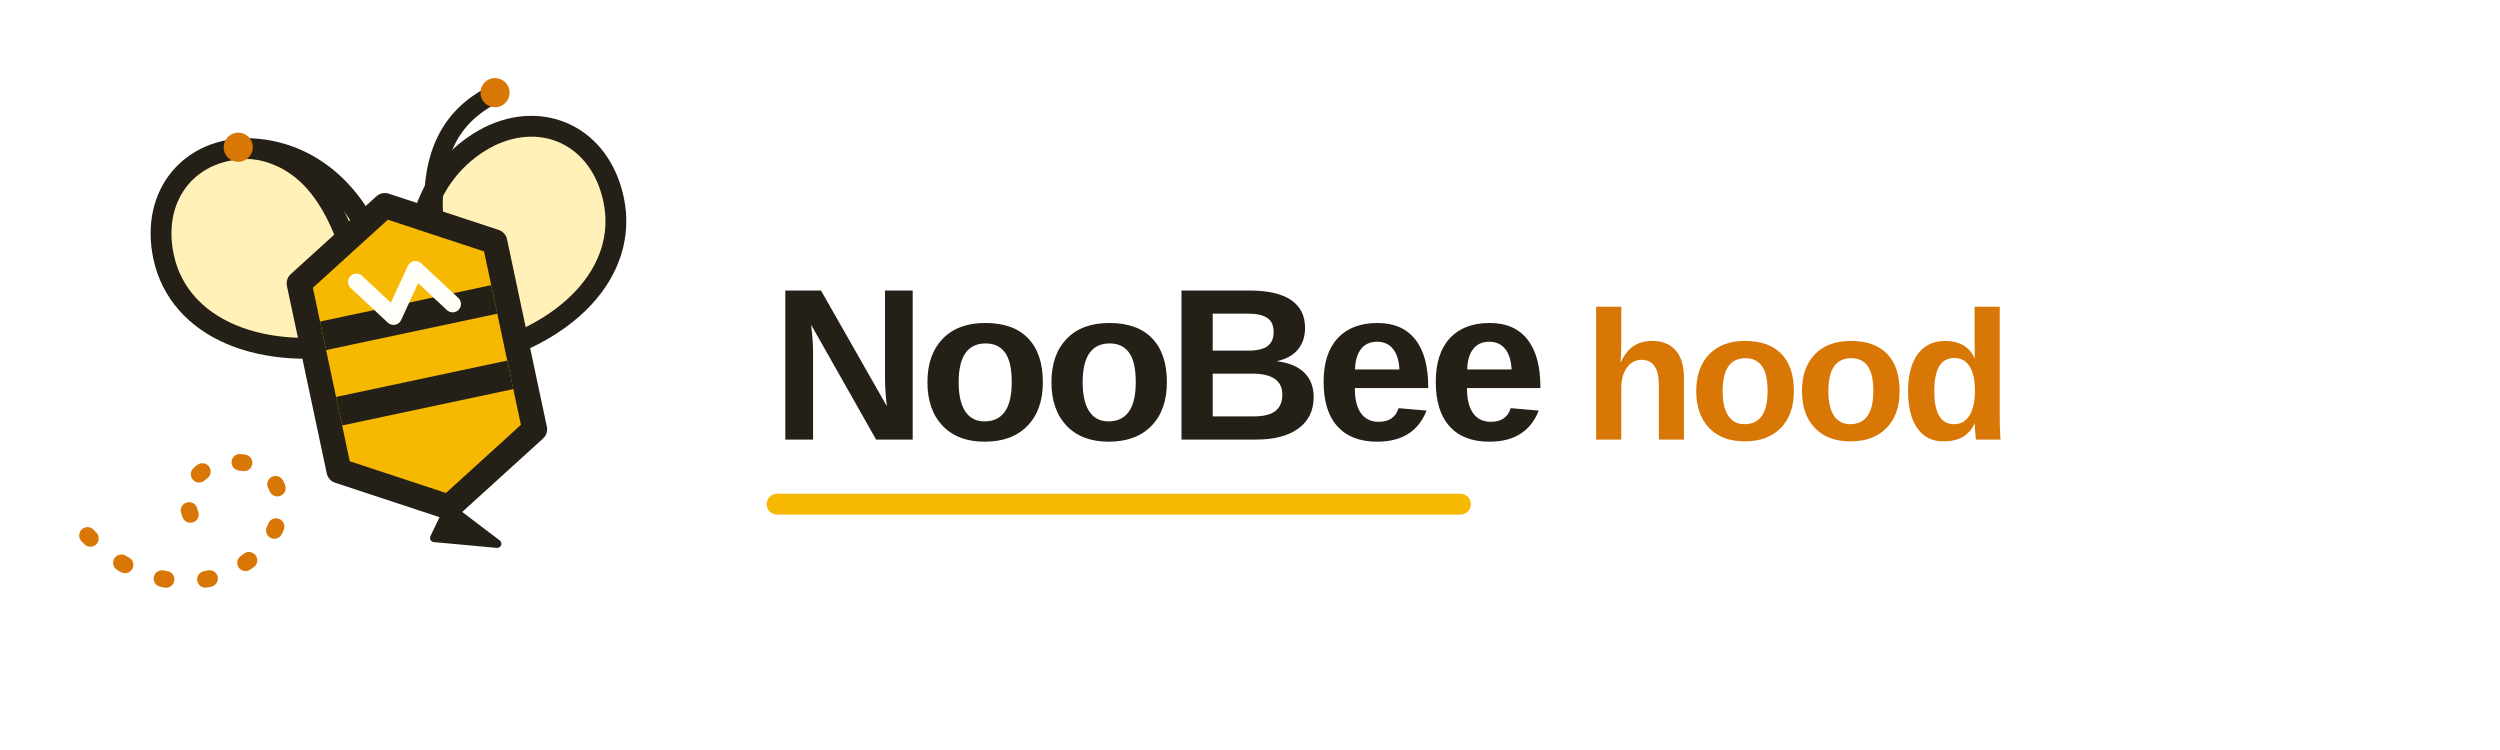
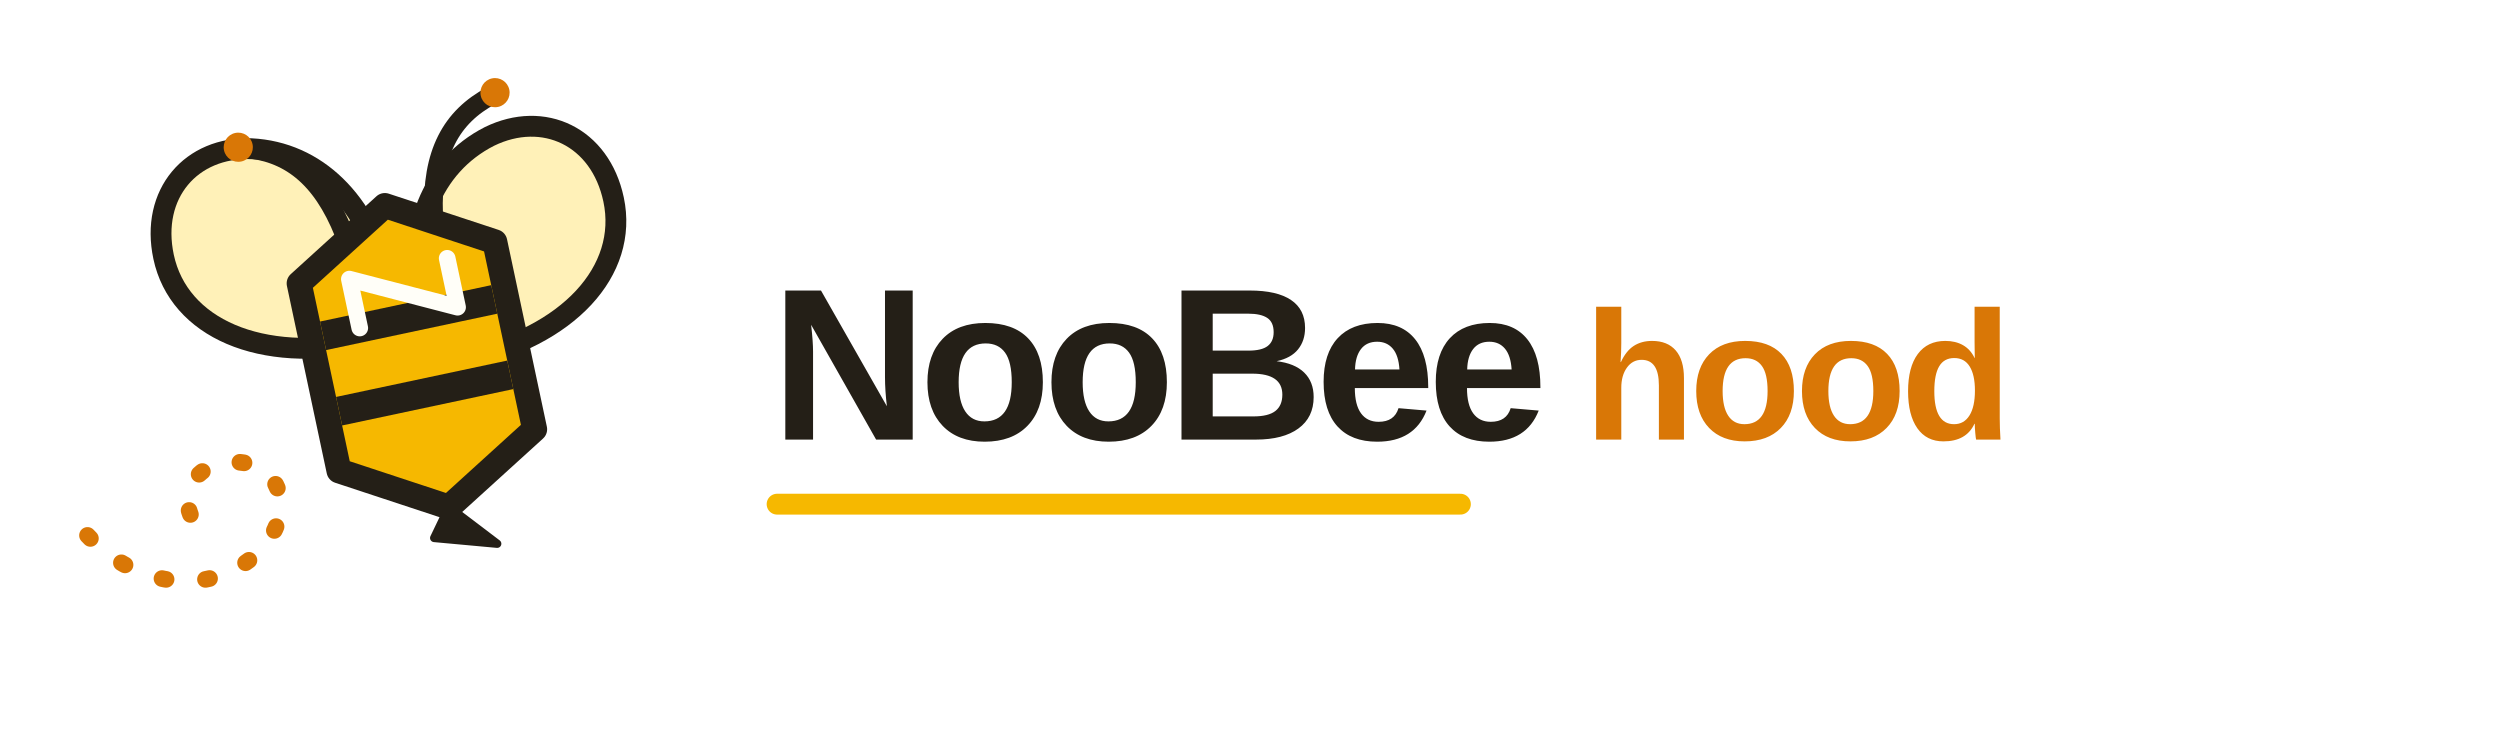
<svg xmlns="http://www.w3.org/2000/svg" viewBox="0 0 1200 360" role="img" aria-labelledby="title desc">
  <path d="M42 257C66 283 104 287 126 263C143 244 134 219 108 222C87 225 83 249 104 260" fill="none" stroke="#D97706" stroke-width="8" stroke-linecap="round" stroke-dasharray="2 19" />
  <g transform="rotate(-12 205 170)">
    <path d="M177 158C126 158 91 133 91 98C91 67 115 49 143 56C173 64 192 92 193 131L177 158Z" fill="#FFF1B8" stroke="#241F17" stroke-width="10" stroke-linejoin="round" />
    <path d="M222 176C273 176 308 151 308 116C308 85 284 67 256 74C226 82 207 110 206 149L222 176Z" fill="#FFF1B8" stroke="#241F17" stroke-width="10" stroke-linejoin="round" />
    <path d="M200 96L248 124V216L200 244L152 216V124L200 96Z" fill="#F6B800" stroke="#241F17" stroke-width="12" stroke-linejoin="round" />
    <path d="M158 151H242M158 188H242" fill="none" stroke="#241F17" stroke-width="14" />
    <path d="M178 105C173 76 160 61 139 55M222 105C227 76 240 61 261 55" fill="none" stroke="#241F17" stroke-width="9" stroke-linecap="round" />
    <circle cx="137" cy="54" r="7" fill="#D97706" />
    <circle cx="263" cy="54" r="7" fill="#D97706" />
-     <path d="M179 129L193 149L208 129L222 149" fill="none" stroke="#FFFEF8" stroke-width="8" stroke-linecap="round" stroke-linejoin="round" />
+     <path d="M176 151V127L224 151V127" fill="none" stroke="#FFFEF8" stroke-width="8" stroke-linecap="round" stroke-linejoin="round" />
    <path d="M200 244L219 266L190 257Z" fill="#241F17" stroke="#241F17" stroke-width="4" stroke-linejoin="round" />
  </g>
  <g aria-label="NooBeehood">
    <text x="370" y="211" fill="#241F17" font-family="Nunito Sans, Avenir Next, Arial, sans-serif" font-size="104" font-weight="800" letter-spacing="-4">NooBee</text>
    <text x="760" y="211" fill="#D97706" font-family="Nunito Sans, Avenir Next, Arial, sans-serif" font-size="88" font-weight="600" letter-spacing="-3">hood</text>
    <path d="M373 242H701" fill="none" stroke="#F6B800" stroke-width="10" stroke-linecap="round" />
  </g>
</svg>
